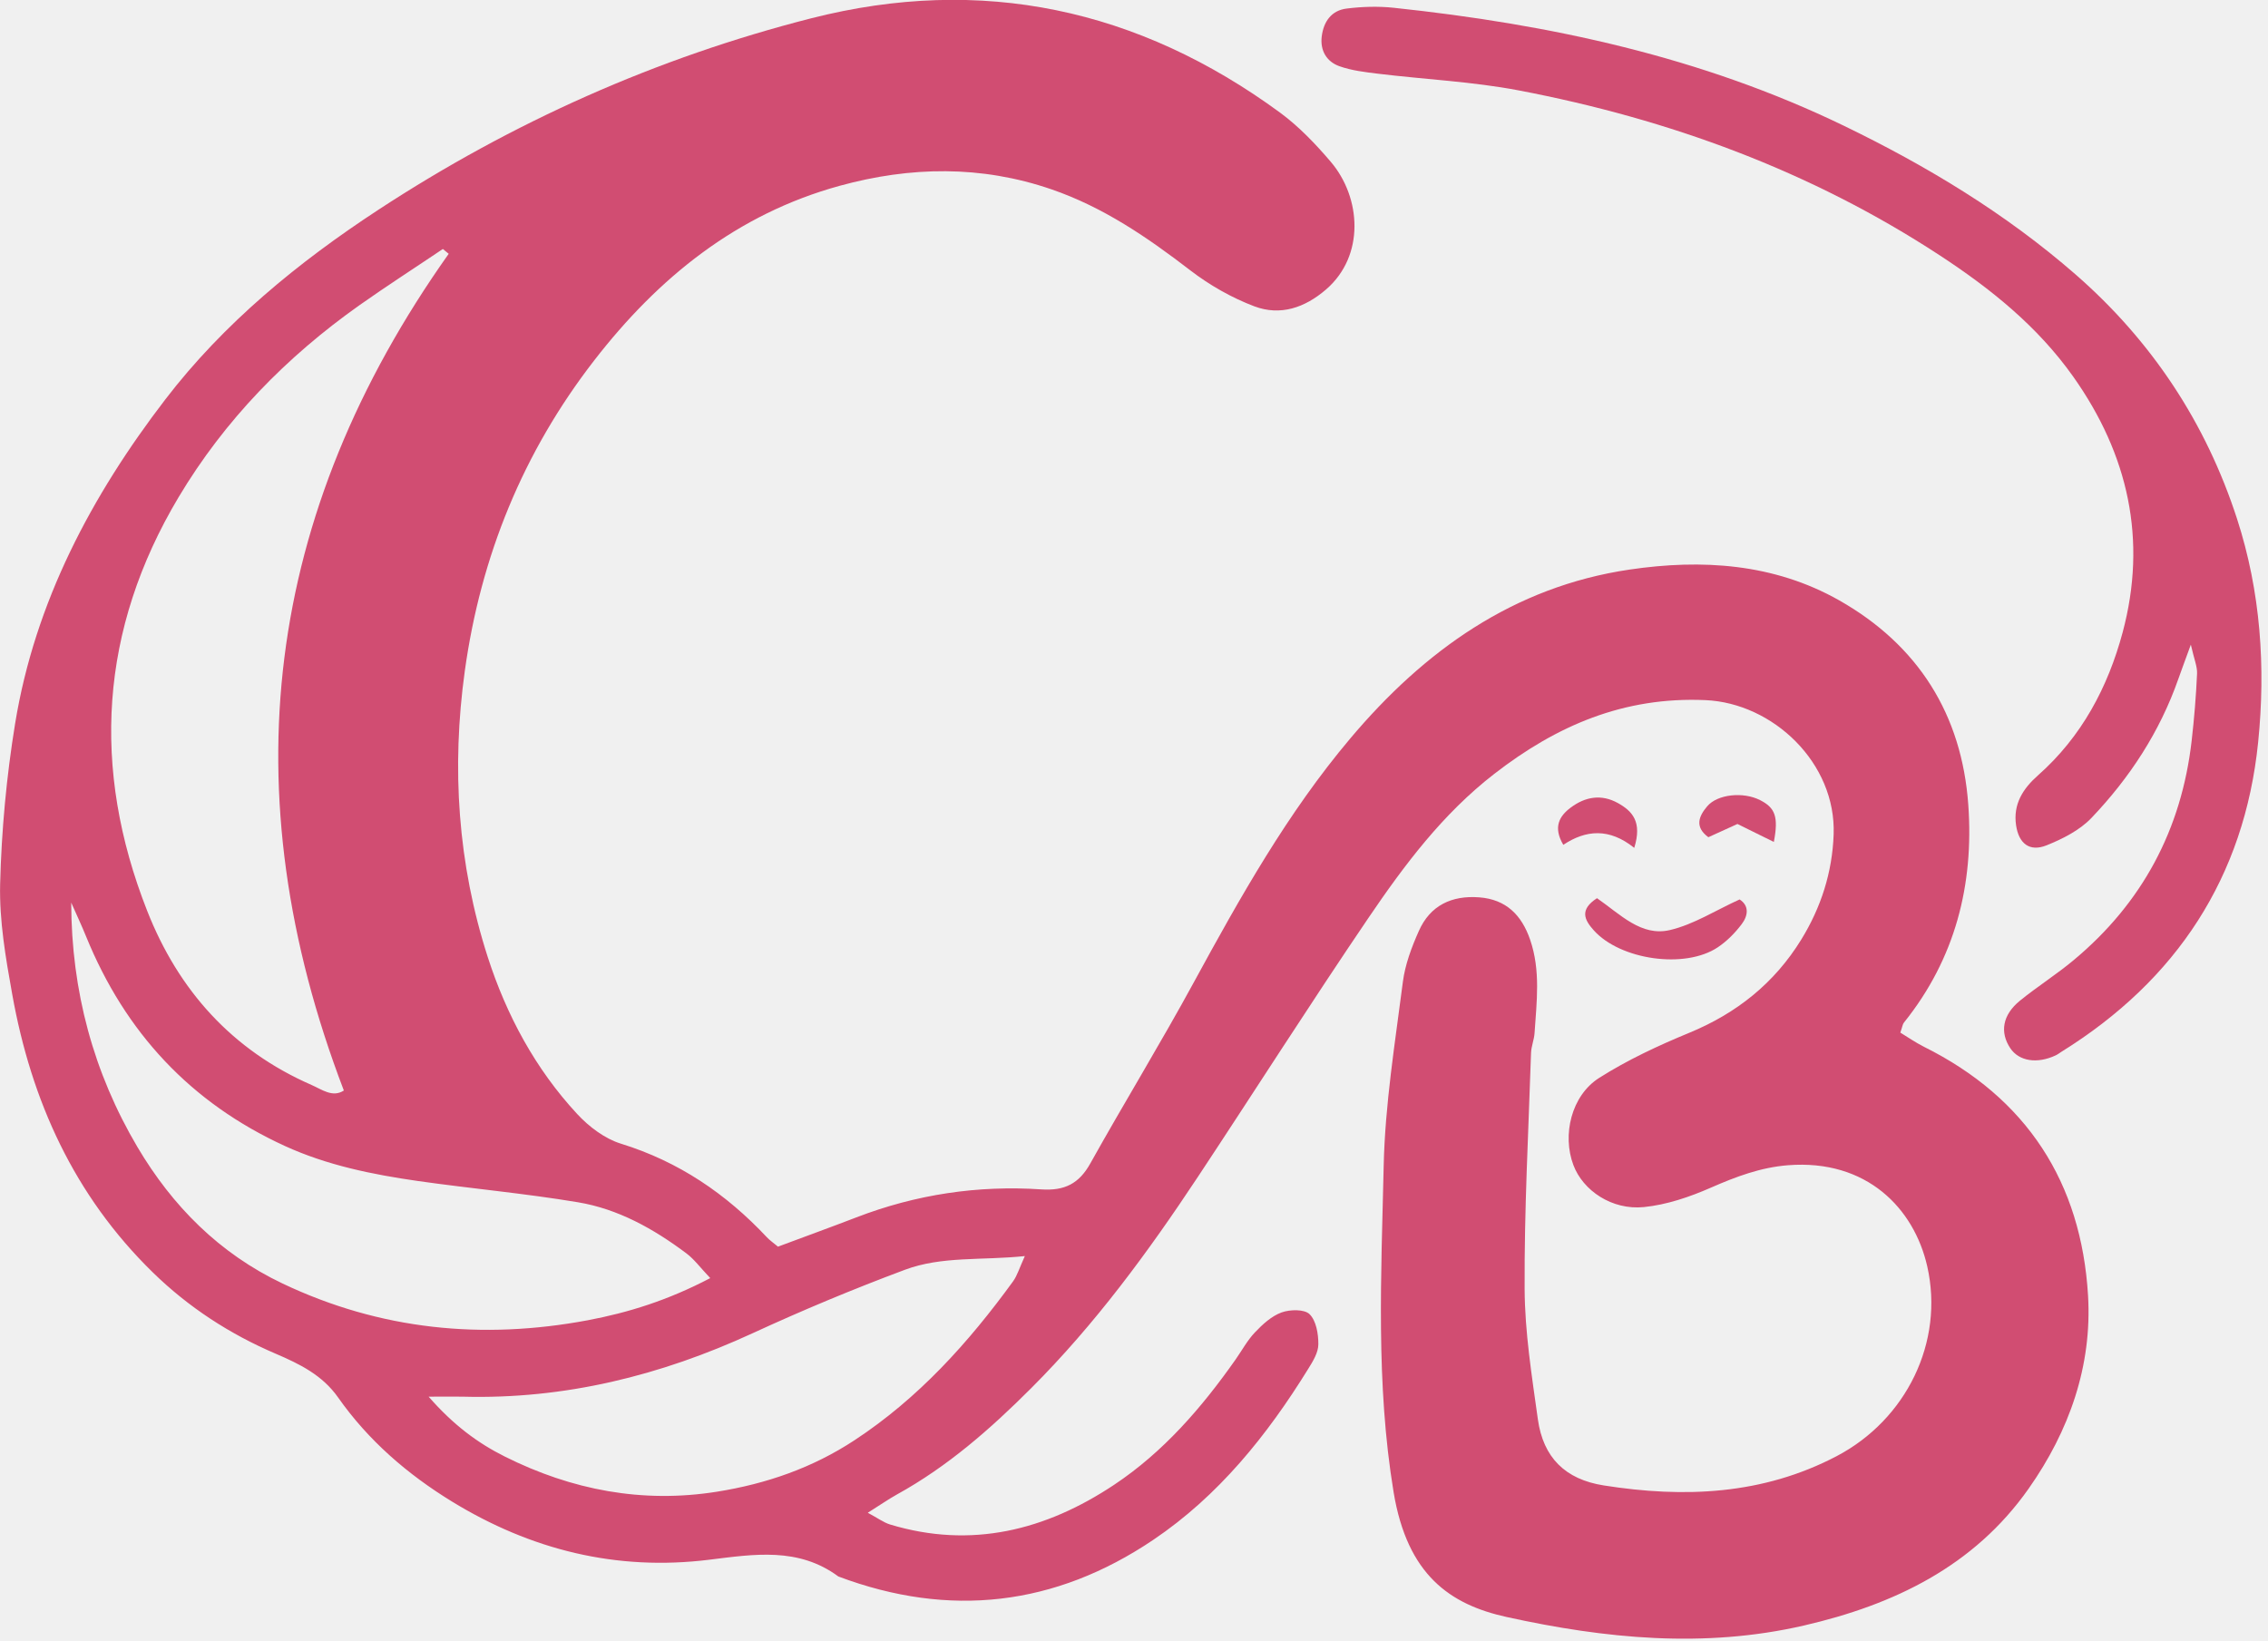
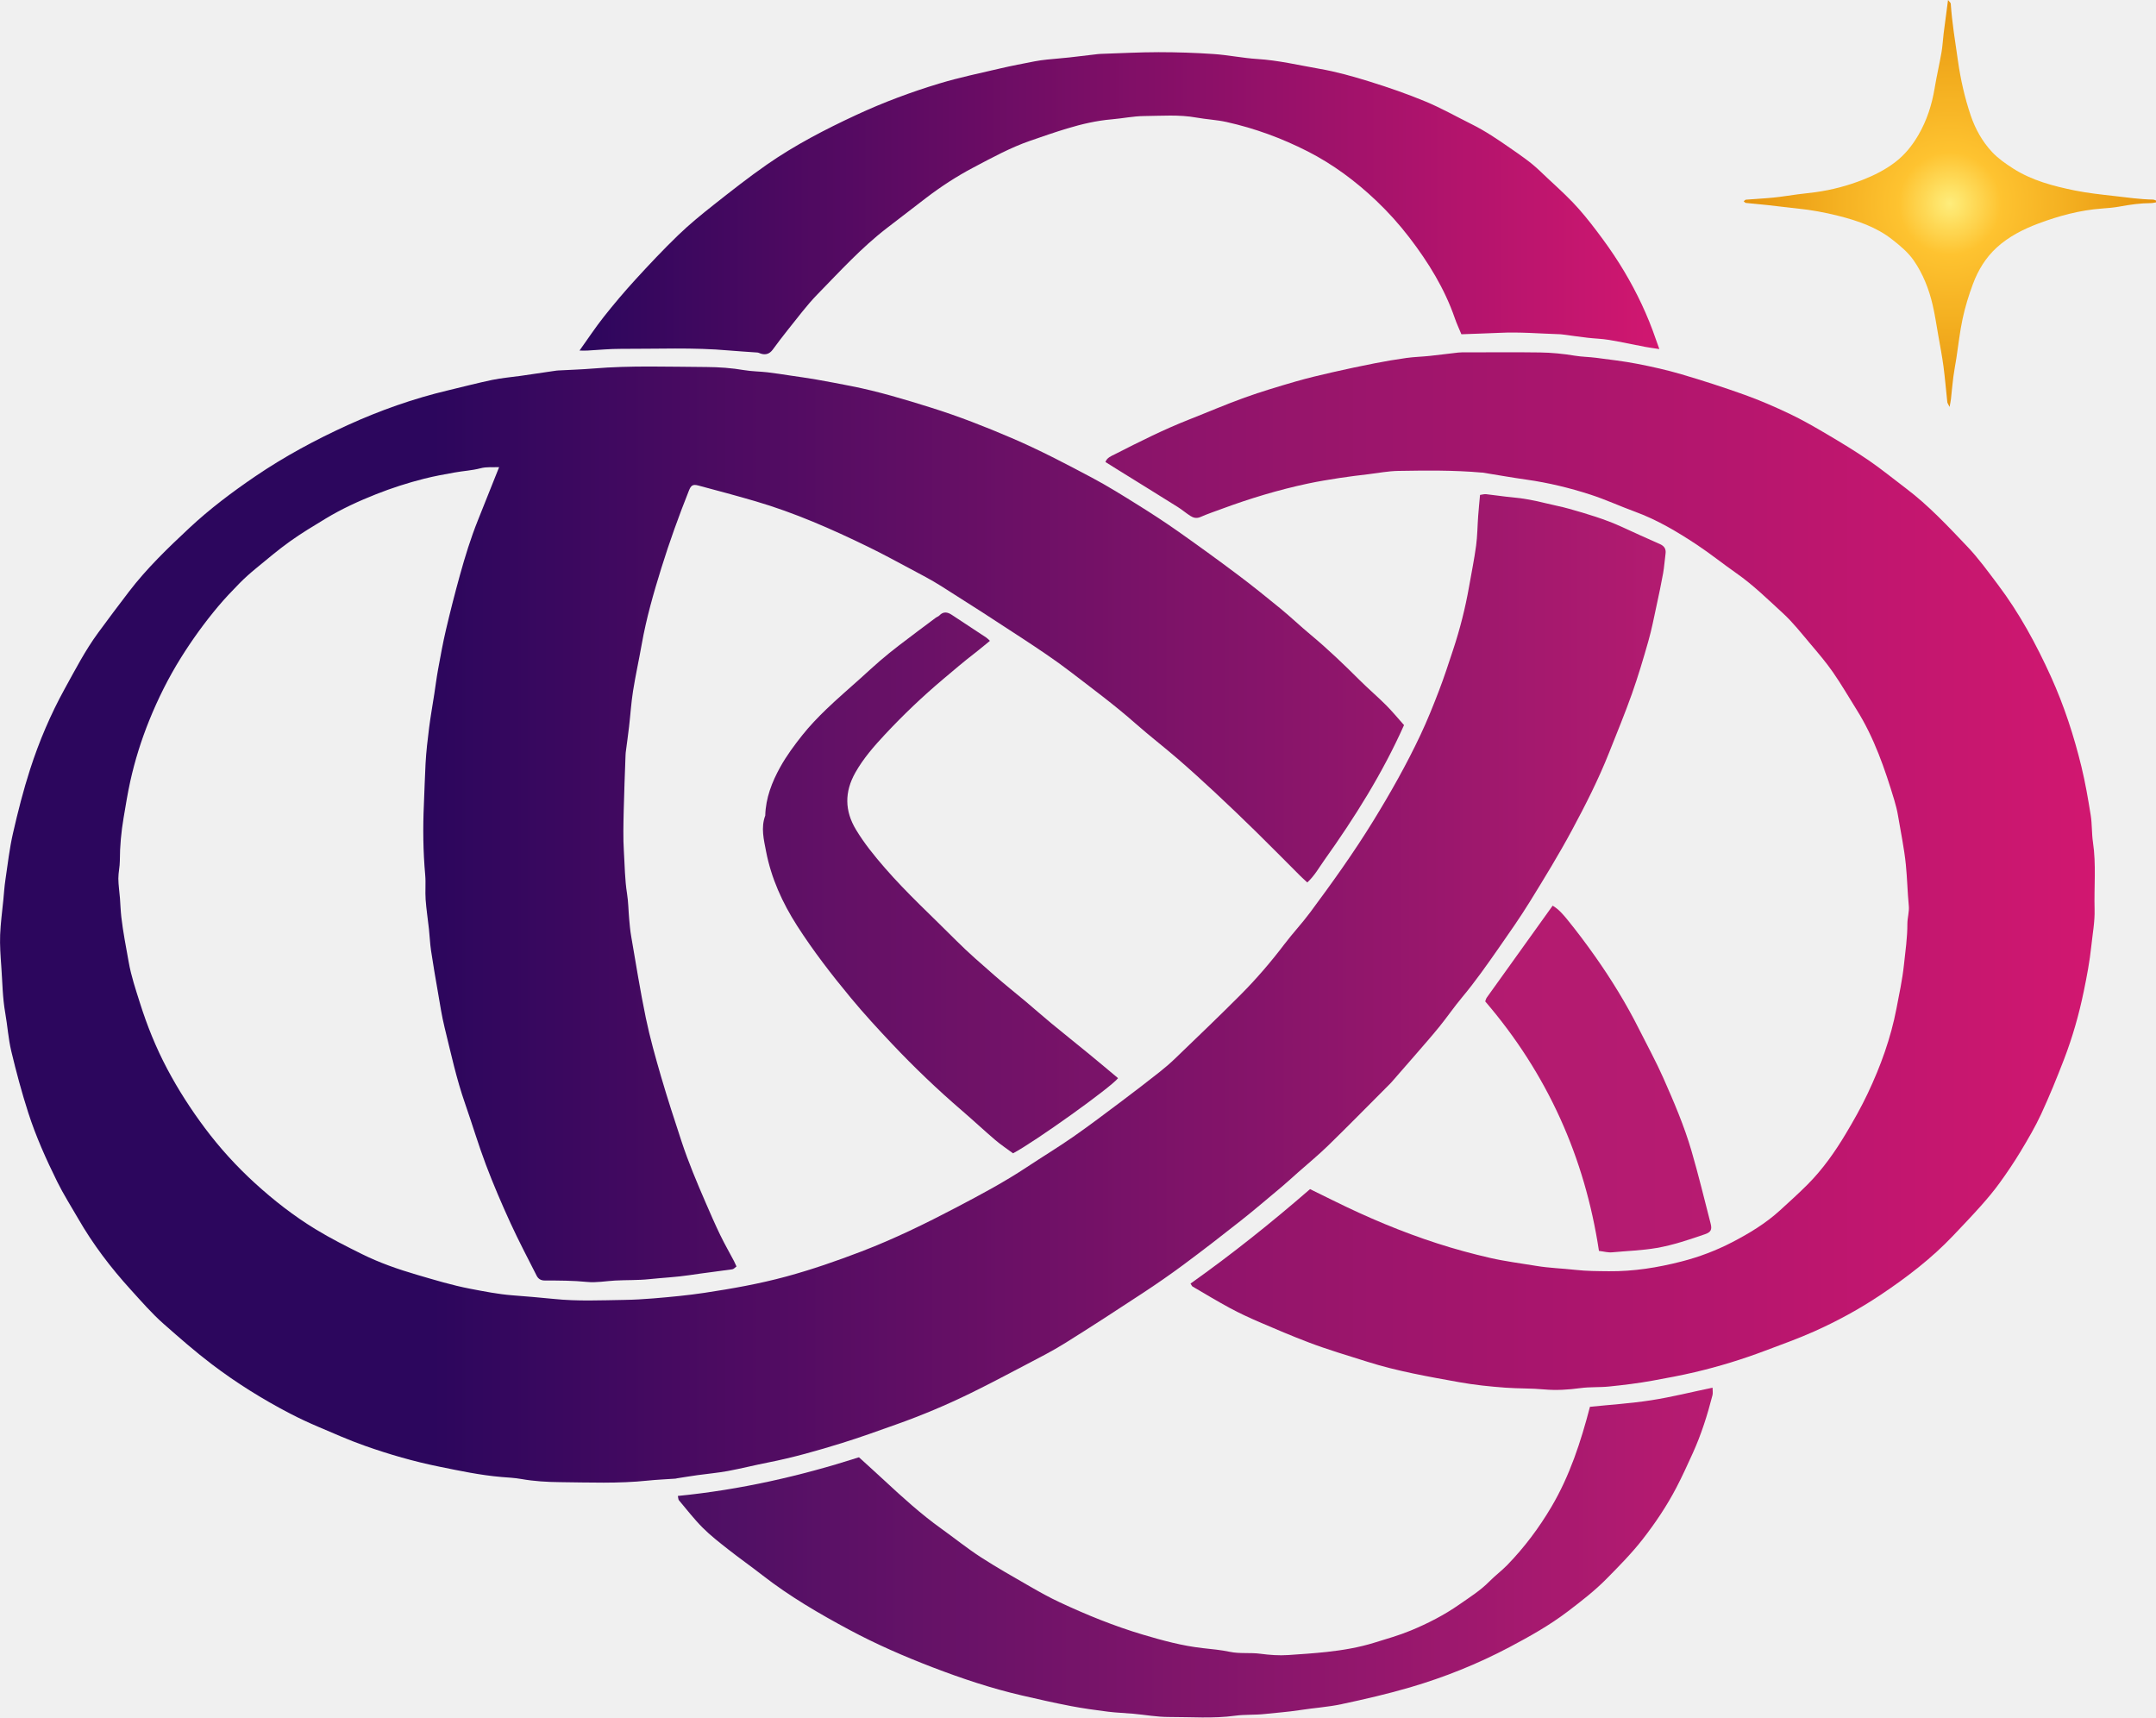
- <svg xmlns="http://www.w3.org/2000/svg" width="336" height="243" viewBox="0 0 336 243" fill="none">
-   <g clip-path="url(#clip0_18_30)">
-     <path d="M115.24 184.71C119.39 183.16 123.14 181.8 126.86 180.37C135.7 176.96 144.87 175.59 154.28 176.22C157.72 176.45 159.86 175.37 161.53 172.37C166.56 163.36 171.96 154.55 176.89 145.49C183.75 132.9 190.75 120.42 200.04 109.41C211 96.41 224.22 86.93 241.4 84.39C252.1 82.81 262.79 83.46 272.48 88.95C284.17 95.58 290.65 105.86 291.6 119.26C292.44 131.1 289.66 142.05 282.07 151.5C281.87 151.74 281.84 152.11 281.53 152.99C282.62 153.65 283.78 154.46 285.03 155.09C300.27 162.68 308.34 175.19 309.34 191.94C309.96 202.36 306.55 212.01 300.55 220.54C292.43 232.09 280.55 237.77 267.23 240.84C252.48 244.24 237.79 242.78 223.23 239.58C214.84 237.74 208.49 233.36 206.46 221.08C203.8 204.97 204.63 188.85 204.99 172.74C205.19 163.64 206.67 154.55 207.83 145.49C208.16 142.91 209.13 140.33 210.2 137.93C211.88 134.14 215.07 132.64 219.14 132.95C223.13 133.25 225.43 135.58 226.68 139.21C228.26 143.78 227.65 148.43 227.34 153.08C227.27 154.07 226.85 155.04 226.82 156.02C226.44 167.66 225.81 179.3 225.87 190.94C225.9 197.39 226.94 203.85 227.83 210.27C228.62 215.94 231.87 219.18 237.59 220.08C249.49 221.96 261.15 221.49 272.12 215.73C282.38 210.34 288.08 198.86 285.51 187.59C283.56 179.05 276.57 171.73 264.89 172.64C260.83 172.96 257.17 174.34 253.47 175.96C250.33 177.34 246.92 178.5 243.54 178.84C238.8 179.32 234.52 176.39 233.1 172.63C231.41 168.16 232.78 162.32 236.93 159.69C241.11 157.04 245.67 154.91 250.26 153.02C257.29 150.12 262.88 145.66 266.85 139.21C269.78 134.45 271.45 129.26 271.65 123.64C272.04 113.06 262.68 104.17 252.66 103.73C240.58 103.2 230.62 107.49 221.37 114.66C213.73 120.58 208.05 128.16 202.73 136C194.13 148.67 185.91 161.6 177.46 174.37C170.1 185.49 162.24 196.2 152.76 205.68C146.72 211.72 140.39 217.28 132.88 221.42C131.6 222.13 130.4 222.98 128.56 224.13C130.03 224.91 130.89 225.57 131.87 225.87C143.91 229.51 154.92 226.73 165.05 219.99C172.34 215.14 178.02 208.58 183.03 201.45C183.99 200.09 184.79 198.58 185.93 197.39C187.05 196.21 188.38 194.99 189.86 194.45C191.11 194 193.24 193.95 194.01 194.71C194.99 195.67 195.32 197.63 195.31 199.16C195.31 200.39 194.51 201.69 193.81 202.81C187.72 212.67 180.5 221.65 170.83 228.16C156.33 237.93 140.67 239.77 124.2 233.57C118.28 229.19 111.71 230.27 105.06 231.09C91.35 232.79 78.66 229.64 66.93 222.45C60.33 218.4 54.56 213.41 50.09 207.05C47.76 203.73 44.38 202.08 40.83 200.56C34.03 197.65 27.93 193.69 22.63 188.51C10.99 177.14 4.63 163.09 1.81 147.31C0.84 141.92 -0.11 136.41 0.02 130.99C0.22 123.04 0.96 115.05 2.24 107.2C5.18 89.19 13.56 73.43 24.49 59.18C33.14 47.9 44.14 38.88 56.07 31.07C75.89 18.1 97.28 8.55 120.18 2.71C145.41 -3.72 168.66 1.31 189.63 16.68C192.42 18.73 194.89 21.32 197.15 23.97C201.66 29.26 202.24 37.88 196.46 42.88C193.3 45.61 189.67 46.83 185.84 45.39C182.48 44.12 179.21 42.26 176.36 40.07C169.99 35.17 163.45 30.69 155.77 28.05C145.35 24.47 134.87 24.65 124.39 27.53C109.16 31.72 97.54 41.12 88.03 53.4C77.49 67 71.22 82.42 68.86 99.41C66.87 113.76 67.81 127.99 72.26 141.8C75.04 150.41 79.31 158.37 85.52 165.06C87.26 166.94 89.6 168.71 92 169.45C100.54 172.09 107.57 176.87 113.61 183.31C114.06 183.79 114.61 184.16 115.24 184.69V184.71ZM66.48 37.61C66.19 37.37 65.9 37.13 65.61 36.89C61.5 39.66 57.33 42.34 53.28 45.2C42.43 52.87 33.28 62.24 26.46 73.66C14.77 93.26 13.5 113.84 21.8 134.94C26.42 146.69 34.37 155.6 46.14 160.74C47.68 161.41 49.27 162.66 50.94 161.57C34.03 117.33 39.18 76.12 66.47 37.61H66.48ZM105.22 189.36C103.72 187.78 102.84 186.56 101.69 185.7C96.85 182.07 91.58 179.11 85.58 178.12C77.74 176.81 69.8 176.1 61.92 174.98C55.17 174.01 48.49 172.66 42.23 169.8C28.25 163.41 18.54 152.95 12.76 138.76C12.07 137.06 11.29 135.41 10.55 133.73C10.58 146.83 13.85 158.93 20.37 169.96C25.54 178.69 32.49 185.71 41.85 190.16C56.34 197.05 71.47 198.53 87.07 195.61C93.07 194.48 98.93 192.66 105.21 189.37L105.22 189.36ZM63.5 206.93C67.2 211.16 70.8 213.81 74.8 215.81C84.71 220.76 95.16 222.77 106.22 221.01C113.54 219.84 120.37 217.48 126.6 213.38C136.07 207.16 143.49 198.92 150.08 189.85C150.71 188.98 151.02 187.87 151.83 186.1C145.42 186.77 139.54 186.08 134.06 188.13C126.43 190.98 118.9 194.12 111.5 197.53C97.84 203.82 83.64 207.34 68.55 206.93C67.24 206.9 65.92 206.93 63.5 206.93Z" fill="#D14D72" />
-     <path d="M324.58 95.48C323.68 97.95 323.18 99.27 322.71 100.61C319.97 108.43 315.52 115.23 309.85 121.18C308.11 123.01 305.58 124.29 303.18 125.25C300.67 126.25 299.08 124.97 298.68 122.29C298.21 119.15 299.7 116.84 301.93 114.87C308.39 109.16 312.29 101.81 314.47 93.68C318.13 79.98 315.31 67.34 307.15 55.81C301.86 48.34 294.89 42.75 287.32 37.8C268.24 25.32 247.25 17.64 224.98 13.39C218.15 12.09 211.14 11.77 204.22 10.93C202.26 10.69 200.24 10.46 198.4 9.8C196.55 9.13 195.56 7.51 195.81 5.42C196.08 3.21 197.24 1.55 199.49 1.27C201.79 0.98 204.16 0.91 206.46 1.15C229.57 3.6 252.05 8.41 273.16 18.63C285.52 24.61 297.17 31.66 307.5 40.67C318.75 50.49 326.79 62.6 331.42 76.89C334.92 87.69 335.67 98.86 334.54 109.97C332.51 129.94 322.47 145.22 305.4 155.83C305.12 156.01 304.85 156.22 304.55 156.36C301.79 157.66 299.11 157.23 297.82 155.3C296.24 152.93 296.67 150.37 299.24 148.27C301.82 146.17 304.65 144.39 307.2 142.26C317.38 133.78 323.19 122.9 324.69 109.74C325.07 106.44 325.34 103.13 325.49 99.81C325.54 98.76 325.06 97.69 324.56 95.48H324.58Z" fill="#D14D72" />
-     <path d="M236.6 133.08C240.05 135.47 243.15 138.79 247.38 137.8C250.91 136.98 254.15 134.88 257.72 133.26C259.17 134.19 258.98 135.67 258.03 136.92C257.05 138.22 255.84 139.45 254.49 140.35C249.62 143.61 240.02 142.22 236.1 137.82C234.75 136.31 233.94 134.79 236.6 133.07V133.08Z" fill="#D14D72" />
-     <path d="M242.11 125.62C238.4 122.64 234.94 122.95 231.6 125.17C230.06 122.56 231 120.92 232.7 119.65C234.84 118.05 237.22 117.61 239.69 118.98C241.87 120.2 243.3 121.79 242.11 125.62Z" fill="#D14D72" />
-     <path d="M262.79 124.74C260.79 123.75 259.23 122.98 257.4 122.08C256.09 122.68 254.64 123.34 253.09 124.04C251.01 122.51 251.68 120.92 252.92 119.46C254.44 117.66 258.26 117.28 260.74 118.54C262.98 119.67 263.51 120.99 262.79 124.75V124.74Z" fill="#D14D72" />
+ <svg xmlns="http://www.w3.org/2000/svg" id="Capa_2" data-name="Capa 2" viewBox="0 0 1184.82 943.76">
+   <defs>
+     <style>
+       .cls-1 {
+         fill: url(#Degradado_sin_nombre_46);
+       }
+ 
+       .cls-1, .cls-2, .cls-3, .cls-4, .cls-5, .cls-6, .cls-7 {
+         stroke-width: 0px;
+       }
+ 
+       .cls-2 {
+         fill: url(#Degradado_sin_nombre_33);
+       }
+ 
+       .cls-8 {
+         opacity: .98;
+       }
+ 
+       .cls-3 {
+         fill: url(#Degradado_sin_nombre_49);
+       }
+ 
+       .cls-4 {
+         fill: url(#Degradado_sin_nombre_45);
+       }
+ 
+       .cls-5 {
+         fill: url(#Degradado_sin_nombre_50);
+       }
+ 
+       .cls-6 {
+         fill: url(#Degradado_sin_nombre_11);
+       }
+ 
+       .cls-7 {
+         fill: url(#Degradado_sin_nombre_56);
+       }
+     </style>
+     <linearGradient id="Degradado_sin_nombre_50" data-name="Degradado sin nombre 50" x1="0" y1="508.12" x2="915.35" y2="508.12" gradientUnits="userSpaceOnUse">
+       <stop offset=".26" stop-color="#28015a" />
+       <stop offset="1" stop-color="#b1166d" />
+     </linearGradient>
+     <linearGradient id="Degradado_sin_nombre_46" data-name="Degradado sin nombre 46" x1="607.47" y1="478.67" x2="1151.17" y2="478.67" gradientUnits="userSpaceOnUse">
+       <stop offset="0" stop-color="#860f67" />
+       <stop offset="1" stop-color="#d0126d" />
+     </linearGradient>
+     <linearGradient id="Degradado_sin_nombre_11" data-name="Degradado sin nombre 11" x1="318.44" y1="111.69" x2="911.83" y2="111.69" gradientUnits="userSpaceOnUse">
+       <stop offset="0" stop-color="#28015a" />
+       <stop offset="1" stop-color="#d0126d" />
+     </linearGradient>
+     <linearGradient id="Degradado_sin_nombre_56" data-name="Degradado sin nombre 56" x1="372.51" y1="853.14" x2="941.24" y2="853.14" gradientUnits="userSpaceOnUse">
+       <stop offset="0" stop-color="#470a61" />
+       <stop offset="1" stop-color="#b7166e" />
+     </linearGradient>
+     <linearGradient id="Degradado_sin_nombre_45" data-name="Degradado sin nombre 45" x1="419.26" y1="485.17" x2="614.43" y2="485.17" gradientUnits="userSpaceOnUse">
+       <stop offset="0" stop-color="#590b62" />
+       <stop offset="1" stop-color="#790e66" />
+     </linearGradient>
+     <linearGradient id="Degradado_sin_nombre_49" data-name="Degradado sin nombre 49" x1="816.2" y1="592.93" x2="940.4" y2="592.93" gradientUnits="userSpaceOnUse">
+       <stop offset="0" stop-color="#b0166d" />
+       <stop offset="1" stop-color="#b6166e" />
+     </linearGradient>
+     <radialGradient id="Degradado_sin_nombre_33" data-name="Degradado sin nombre 33" cx="1071.52" cy="111.81" fx="1071.52" fy="111.81" r="112.56" gradientUnits="userSpaceOnUse">
+       <stop offset="0" stop-color="#feed79" />
+       <stop offset=".25" stop-color="#fec22c" />
+       <stop offset="1" stop-color="#e69208" />
+     </radialGradient>
+   </defs>
+   <g id="Capa_1-2" data-name="Capa 1">
+     <g class="cls-8">
+       <path class="cls-5" d="M771.56,398.49c-11.9,26.61-27.13,50.78-43.75,74.12-2.92,4.1-5.39,8.63-9.39,12.31-1.43-1.33-2.66-2.41-3.82-3.56-8.14-8.12-16.19-16.32-24.4-24.37-7.48-7.33-15.04-14.57-22.7-21.71-6.67-6.21-13.41-12.35-20.31-18.31-7.63-6.59-15.64-12.74-23.19-19.41-11.41-10.08-23.64-19.11-35.68-28.36-8.5-6.53-17.46-12.47-26.42-18.37-14.75-9.71-29.61-19.27-44.55-28.69-5.59-3.53-11.48-6.58-17.32-9.7-7.6-4.07-15.19-8.17-22.93-11.95-20.07-9.78-40.48-18.76-61.95-25.05-10.41-3.05-20.9-5.84-31.38-8.64-3.07-.82-4.03-.09-5.19,2.82-5.56,13.96-10.65,28.08-15.11,42.43-4.3,13.83-8.3,27.73-10.82,42.02-1.51,8.57-3.41,17.08-4.77,25.67-1.03,6.5-1.43,13.1-2.19,19.65-.55,4.73-1.23,9.45-1.84,14.18-.06.49-.08,1-.09,1.5-.35,10.11-.79,20.22-1,30.34-.16,7.5-.38,15.02.09,22.49.49,7.73.5,15.5,1.74,23.2.73,4.55.75,9.21,1.16,13.82.28,3.12.54,6.25,1.07,9.33,2.61,15.05,4.98,30.16,8.09,45.11,2.27,10.94,5.32,21.73,8.44,32.46,3.46,11.86,7.31,23.61,11.17,35.36,3.77,11.46,8.45,22.58,13.25,33.64,2.57,5.92,5.13,11.85,7.93,17.65,2.38,4.92,5.1,9.67,7.66,14.51.46.87.83,1.79,1.38,2.95-.8.56-1.5,1.45-2.31,1.57-7.81,1.13-15.66,2.02-23.46,3.2-7.35,1.11-14.77,1.43-22.14,2.21-6.31.67-12.57.43-18.85.77-5.11.28-10.29,1.27-15.32.76-7.79-.78-15.56-.77-23.34-.79-2.13,0-3.56-.94-4.42-2.66-4.86-9.6-9.89-19.13-14.37-28.91-4.81-10.51-9.39-21.15-13.47-31.96-4.19-11.09-7.57-22.49-11.48-33.69-4.79-13.7-7.82-27.87-11.28-41.92-1.53-6.21-2.47-12.57-3.57-18.88-1.36-7.77-2.69-15.54-3.86-23.33-.58-3.91-.72-7.89-1.15-11.82-.58-5.4-1.43-10.77-1.82-16.18-.32-4.48.17-9.02-.23-13.49-1.16-12.94-1.31-25.91-.72-38.84.34-7.45.5-14.9.91-22.34.36-6.57,1.12-13.13,1.95-19.67.78-6.19,1.89-12.34,2.84-18.51.7-4.55,1.27-9.12,2.1-13.65,1.34-7.27,2.64-14.56,4.33-21.75,2.37-10.08,4.92-20.12,7.69-30.09,2.82-10.16,5.92-20.24,9.85-30.04,3.86-9.64,7.71-19.28,11.67-29.22-3.46.15-6.79-.29-10.3.64-4.58,1.2-9.41,1.44-14.1,2.29-5.65,1.02-11.33,2.03-16.89,3.45-8.94,2.27-17.72,5.09-26.31,8.49-9.56,3.78-18.89,8.06-27.69,13.38-6.64,4.02-13.32,8.03-19.63,12.54-6.44,4.6-12.5,9.75-18.62,14.78-3.17,2.6-6.26,5.33-9.14,8.26-4.07,4.14-8.08,8.36-11.81,12.8-7.44,8.87-14.2,18.24-20.35,28.07-6.87,10.99-12.62,22.54-17.47,34.54-4.38,10.86-7.88,22.03-10.41,33.47-1.45,6.57-2.5,13.23-3.63,19.86-1.33,7.83-2.06,15.7-2.08,23.66,0,3.28-.83,6.56-.82,9.84.02,3.61.61,7.22.88,10.84.25,3.45.37,6.89.76,10.35.96,8.35,2.6,16.55,4.06,24.8,1.36,7.68,3.83,14.98,6.16,22.36,3.94,12.49,8.81,24.59,14.94,36.16,6.04,11.42,13,22.24,20.75,32.6,8.19,10.94,17.35,21,27.4,30.18,10.38,9.48,21.45,18.12,33.51,25.47,8.23,5.01,16.8,9.33,25.4,13.6,9.64,4.78,19.77,8.32,30.06,11.33,9.78,2.86,19.58,5.85,29.56,7.75,7.56,1.44,15.15,2.95,22.91,3.57,7.72.61,15.46,1.23,23.15,2.02,12.8,1.32,25.57.72,38.33.52,5.4-.08,10.9-.39,16.32-.85,9.35-.78,18.71-1.65,27.98-3.05,15.1-2.28,30.16-4.95,44.91-8.96,13.99-3.8,27.68-8.56,41.24-13.75,17.98-6.89,35.24-15.31,52.25-24.24,13.17-6.92,26.32-13.91,38.75-22.16,8.39-5.57,17.03-10.78,25.29-16.53,9.07-6.31,17.88-13.01,26.73-19.64,7-5.24,13.92-10.59,20.79-16,2.99-2.35,5.89-4.85,8.63-7.49,11.97-11.54,24.01-23.02,35.75-34.8,8.76-8.79,16.86-18.2,24.38-28.12,4.49-5.92,9.62-11.36,14.05-17.33,12.1-16.31,23.93-32.8,34.59-50.13,9.47-15.4,18.36-31.1,26.06-47.45,3.73-7.91,7-16.06,10.13-24.23,2.84-7.39,5.28-14.93,7.77-22.45,3.78-11.41,6.74-23.04,8.81-34.89,1.3-7.44,2.83-14.85,3.84-22.34.73-5.39.74-10.88,1.14-16.32.28-3.78.66-7.55,1.03-11.62,1.19-.16,2.31-.52,3.37-.4,4.74.5,9.45,1.28,14.19,1.7,6.25.55,12.37,1.72,18.44,3.24,4.3,1.08,8.68,1.86,12.94,3.07,9.83,2.79,19.63,5.67,28.96,9.94,6.92,3.17,13.83,6.35,20.8,9.39,2.5,1.09,3.62,2.65,3.24,5.38-.5,3.59-.7,7.22-1.34,10.78-1.08,5.97-2.34,11.91-3.63,17.84-1.39,6.42-2.62,12.89-4.42,19.2-2.79,9.82-5.7,19.62-9.11,29.23-3.86,10.88-8.29,21.56-12.54,32.29-5.81,14.66-12.95,28.73-20.4,42.58-7.2,13.38-15.16,26.37-23.15,39.31-5.38,8.71-11.27,17.11-17.13,25.5-6.43,9.2-12.86,18.4-20.08,27.03-4.34,5.18-8.17,10.8-12.42,16.05-4.27,5.27-8.78,10.35-13.21,15.49-4.33,5.01-8.69,9.99-13.05,14.97-.77.88-1.61,1.68-2.44,2.51-10.83,10.84-21.56,21.79-32.54,32.48-5.33,5.19-11.11,9.93-16.69,14.87-2.98,2.64-5.9,5.34-8.94,7.89-7.47,6.26-14.89,12.6-22.54,18.64-10.23,8.09-20.56,16.07-31.04,23.85-7.42,5.51-15.04,10.78-22.77,15.86-14.21,9.34-28.47,18.63-42.9,27.62-6.87,4.28-14.14,7.94-21.31,11.72-10.12,5.33-20.24,10.67-30.51,15.7-13.06,6.38-26.46,12.02-40.16,16.89-10.09,3.59-20.17,7.25-30.39,10.42-13.33,4.13-26.77,7.96-40.49,10.65-7.4,1.45-14.72,3.32-22.14,4.69-5.49,1.01-11.08,1.49-16.61,2.26-3.74.52-7.46,1.14-11.19,1.72-.33.05-.64.18-.97.2-5.11.36-10.23.56-15.32,1.09-16.08,1.69-32.2,1-48.3.84-7.04-.07-14.15-.5-21.16-1.74-3.56-.63-7.2-.79-10.81-1.09-11.65-.98-23.03-3.41-34.47-5.74-13.74-2.8-27.15-6.66-40.33-11.31-8.86-3.12-17.47-6.94-26.12-10.63-5.17-2.21-10.29-4.59-15.27-7.18-15.12-7.88-29.54-16.86-43.13-27.2-9.11-6.92-17.66-14.44-26.24-21.99-6.66-5.86-12.38-12.51-18.26-18.97-10.89-11.97-20.72-24.89-28.83-39-3.88-6.74-8.08-13.32-11.51-20.28-6.08-12.31-11.72-24.86-15.92-37.93-3.57-11.11-6.6-22.42-9.31-33.77-1.64-6.86-2.07-13.99-3.31-20.95-1.51-8.51-1.55-17.1-2.18-25.66-.43-5.8-.84-11.58-.63-17.35.24-6.41,1.14-12.79,1.76-19.19.35-3.61.57-7.24,1.11-10.83,1.28-8.62,2.25-17.32,4.19-25.8,2.71-11.86,5.71-23.69,9.45-35.25,4.94-15.28,11.24-30.08,19.01-44.17,5.75-10.42,11.23-21.03,18.29-30.66,5.56-7.59,11.21-15.11,16.93-22.59,9.83-12.86,21.47-24.06,33.24-35.05,11.23-10.49,23.53-19.74,36.28-28.41,16.09-10.94,33.15-20.11,50.78-28.14,17.71-8.06,36.06-14.55,55.04-19.06,8.14-1.93,16.24-4.07,24.42-5.77,5.14-1.07,10.41-1.48,15.62-2.22,6.5-.93,12.99-1.91,19.48-2.86.33-.05.66-.07.99-.09,6.44-.35,12.89-.54,19.31-1.07,20.74-1.73,41.52-.94,62.28-.83,6.87.04,13.81.54,20.66,1.71,4.21.72,8.54.7,12.8,1.19,4.23.49,8.44,1.18,12.66,1.8,4.71.7,9.43,1.34,14.12,2.16,6.46,1.13,12.91,2.36,19.34,3.63,14.86,2.93,29.33,7.3,43.77,11.82,15.13,4.73,29.85,10.5,44.4,16.74,15.06,6.45,29.56,14.05,44.01,21.73,8.75,4.64,17.17,9.92,25.58,15.17,7.43,4.63,14.77,9.42,21.93,14.46,10.93,7.7,21.76,15.55,32.45,23.57,8.05,6.04,15.91,12.36,23.7,18.75,5.63,4.62,10.9,9.67,16.5,14.32,9.46,7.86,18.32,16.35,27.02,25.03,4.7,4.69,9.77,8.99,14.46,13.68,3.39,3.39,6.44,7.12,9.91,11Z" />
+       <path class="cls-1" d="M654.26,705.33c22.8-16.16,44.56-33.57,65.67-51.89,4.44,2.18,8.6,4.21,12.75,6.27,18.53,9.18,37.55,17.23,57.23,23.58,9.54,3.08,19.25,5.72,29.01,7.96,8.31,1.9,16.82,2.96,25.24,4.36,7.17,1.2,14.44,1.4,21.63,2.2,6.14.69,12.23.69,18.35.75,13.6.14,26.9-2,40.04-5.38,9.64-2.48,18.9-5.99,27.7-10.55,9.4-4.87,18.46-10.35,26.34-17.55,5.14-4.7,10.34-9.37,15.25-14.31,8.2-8.25,14.88-17.73,20.83-27.68,4.34-7.24,8.5-14.63,12.11-22.25,7.07-14.93,12.68-30.4,15.8-46.72,1.51-7.91,3.22-15.75,4.08-23.8.81-7.55,1.92-15.05,1.9-22.68,0-3.28,1.1-6.61.79-9.82-.73-7.55-.87-15.14-1.63-22.7-.91-9.04-2.8-17.87-4.28-26.79-.48-2.91-1.21-5.81-2.06-8.63-5.22-17.28-11.05-34.31-20.72-49.73-4.3-6.86-8.35-13.88-12.96-20.52-3.76-5.42-8.07-10.47-12.34-15.51-4.93-5.81-9.65-11.89-15.24-17.01-8.27-7.59-16.31-15.5-25.58-21.97-7.3-5.1-14.26-10.72-21.68-15.63-10.76-7.11-21.82-13.71-34.04-18.17-8.21-2.99-16.18-6.7-24.49-9.38-11.41-3.69-23.08-6.52-34.99-8.2-8.12-1.15-16.21-2.59-24.31-3.89-.16-.03-.33,0-.5-.01-15.24-1.35-30.53-1.16-45.8-.91-5.4.09-10.78,1.13-16.16,1.79-5.39.66-10.78,1.28-16.14,2.11-5.84.9-11.68,1.86-17.46,3.09-15.96,3.41-31.55,8.1-46.86,13.76-4.02,1.49-8.1,2.85-12.02,4.57-2.16.95-3.92.47-5.62-.63-2.36-1.52-4.5-3.37-6.88-4.86-11.2-7.02-22.45-13.96-33.69-20.94-1.96-1.22-3.91-2.45-6.05-3.79.91-2.48,3.27-3.27,5.19-4.25,13.42-6.84,26.88-13.62,40.93-19.14,10.13-3.98,20.14-8.31,30.38-11.99,9.12-3.28,18.44-6.05,27.76-8.77,6.78-1.97,13.66-3.58,20.55-5.16,7.67-1.76,15.37-3.38,23.09-4.9,5.79-1.14,11.62-2.14,17.47-2.95,4.24-.59,8.55-.68,12.81-1.13,5.23-.55,10.44-1.26,15.66-1.84,1.32-.15,2.66-.11,3.99-.11,13.66-.01,27.31-.15,40.97.05,6.41.09,12.81.72,19.16,1.78,3.89.65,7.88.66,11.8,1.17,7.49.99,15.01,1.85,22.42,3.28,8.21,1.59,16.4,3.42,24.42,5.78,11.68,3.44,23.29,7.18,34.75,11.3,8.37,3.01,16.58,6.57,24.62,10.4,6.98,3.32,13.73,7.2,20.4,11.14,7.82,4.62,15.62,9.32,23.1,14.45,7.07,4.85,13.73,10.3,20.58,15.48,12.39,9.37,22.95,20.7,33.59,31.88,6.13,6.43,11.38,13.73,16.76,20.85,11.83,15.67,21.14,32.85,29.22,50.67,7.22,15.94,12.64,32.57,16.77,49.57,2.13,8.76,3.65,17.69,5.08,26.61.78,4.88.5,9.92,1.23,14.81,1.83,12.26.55,24.57.89,36.84.19,6.78-1.1,13.45-1.8,20.18-.87,8.37-2.44,16.58-4.13,24.79-2.63,12.77-6.18,25.27-10.85,37.41-3.91,10.17-8.03,20.28-12.6,30.16-3.26,7.04-7.24,13.78-11.24,20.44-3.57,5.93-7.46,11.69-11.52,17.3-3.19,4.41-6.71,8.61-10.34,12.68-4.97,5.58-10.14,10.97-15.28,16.39-11.92,12.57-25.59,22.99-39.94,32.58-11.6,7.76-23.82,14.4-36.53,20.08-8.73,3.9-17.76,7.11-26.71,10.49-12.64,4.78-25.54,8.74-38.69,11.83-7.66,1.8-15.42,3.23-23.16,4.64-7.93,1.45-15.91,2.42-23.95,3.24-5.3.55-10.61.17-15.83.88-6.61.9-13.26,1.33-19.82.73-7.12-.66-14.24-.44-21.32-.96-8.52-.63-17.06-1.5-25.46-3.02-16.95-3.06-33.93-6-50.44-11.22-10.82-3.42-21.71-6.62-32.31-10.65-9.1-3.46-18.07-7.28-27.02-11.13-5.47-2.36-10.9-4.87-16.14-7.69-6.99-3.76-13.78-7.88-20.63-11.88-.37-.22-.54-.77-1.09-1.6Z" />
+       <path class="cls-6" d="M911.83,191.81c-3.35-.52-5.58-.79-7.77-1.21-6.6-1.26-13.17-2.7-19.79-3.81-3.89-.65-7.87-.73-11.8-1.19-4.73-.55-9.44-1.23-14.15-1.85-.33-.04-.66-.07-.99-.08-11.1-.34-22.23-1.33-33.29-.77-6.94.35-13.87.47-20.94.78-1.23-2.98-2.56-5.79-3.57-8.72-5.62-16.31-14.57-30.8-24.96-44.36-5.52-7.21-11.67-14.06-18.26-20.31-11.3-10.71-23.72-20-37.71-27.12-14.21-7.23-29.02-12.67-44.54-16.12-5.44-1.21-11.09-1.45-16.58-2.44-9.57-1.73-19.21-.93-28.81-.84-5.89.06-11.76,1.3-17.66,1.8-8.4.71-16.56,2.62-24.58,5.04-6.77,2.04-13.46,4.39-20.15,6.69-11.01,3.79-21.2,9.4-31.45,14.8-9.05,4.77-17.66,10.38-25.82,16.6-7.22,5.5-14.4,11.06-21.59,16.6-14.03,10.79-25.9,23.86-38.2,36.44-5.99,6.13-11.09,13.13-16.5,19.8-2.8,3.46-5.44,7.06-8.1,10.63-1.7,2.27-3.84,3.03-6.55,2.14-.63-.21-1.24-.55-1.88-.6-5.1-.39-10.22-.64-15.31-1.1-19.9-1.79-39.85-.83-59.77-.91-6.1-.03-12.21.62-18.32.94-1.14.06-2.29,0-4.32,0,4.73-6.61,8.77-12.76,13.32-18.51,5.54-7,11.31-13.83,17.34-20.42,7.62-8.33,15.38-16.58,23.5-24.42,6.18-5.96,12.86-11.43,19.61-16.76,9.59-7.57,19.21-15.14,29.23-22.11,15.4-10.71,32.03-19.32,49.02-27.22,14.83-6.9,30.16-12.62,45.8-17.34,10.99-3.32,22.29-5.66,33.48-8.28,6.23-1.46,12.53-2.64,18.81-3.87,2.25-.44,4.54-.74,6.83-.98,4.1-.43,8.21-.72,12.31-1.17,5.23-.57,10.44-1.23,15.66-1.84.49-.06.99-.09,1.49-.11,10.6-.34,21.2-.93,31.8-.94,10.1,0,20.22.33,30.3,1.02,8.02.55,15.97,2.23,23.99,2.73,11.55.72,22.76,3.4,34.08,5.37,9.36,1.63,18.59,4.22,27.68,7.05,10.37,3.23,20.68,6.79,30.7,10.96,8.69,3.61,16.93,8.28,25.37,12.48,7.43,3.69,14.27,8.33,21.06,13.05,5.7,3.96,11.45,7.83,16.47,12.68,5.97,5.76,12.26,11.22,18,17.2,4.67,4.88,8.93,10.2,13.02,15.59,4.39,5.78,8.62,11.71,12.49,17.85,7.33,11.64,13.53,23.9,18.35,36.81,1.14,3.06,2.2,6.15,3.69,10.32Z" />
+       <path class="cls-7" d="M372.51,822.04c34.37-3.4,67.28-10.91,99.53-21.24,4.81,4.38,9.49,8.59,14.1,12.87,9.95,9.23,19.98,18.35,31.04,26.27,7.25,5.19,14.2,10.81,21.66,15.66,8.87,5.75,18.1,10.95,27.26,16.23,5.31,3.06,10.68,6.05,16.23,8.64,14.82,6.93,29.98,13.09,45.66,17.76,10.86,3.23,21.83,6.22,33.17,7.46,4.9.53,9.83.99,14.64,2,5.61,1.17,11.28.33,16.82,1.07,5.13.68,10.24,1.06,15.34.71,7.06-.49,14.13-.94,21.18-1.71,8.87-.97,17.59-2.44,26.09-5.07,6.76-2.09,13.62-4.03,20.14-6.73,9.31-3.87,18.32-8.47,26.62-14.28,5.68-3.97,11.58-7.66,16.5-12.66,3.13-3.18,6.77-5.87,9.88-9.07,9.36-9.66,17.37-20.33,24.22-31.94,10.09-17.11,16.14-35.71,21.16-54.95,11.13-1.15,22.46-1.86,33.64-3.6,11.13-1.73,22.1-4.49,33.74-6.92,0,1.62.26,2.95-.04,4.13-2.78,10.87-6.16,21.56-10.8,31.79-2.88,6.33-5.76,12.68-8.97,18.85-5.28,10.13-11.61,19.57-18.65,28.6-6.06,7.76-12.93,14.69-19.8,21.66-6.53,6.63-13.89,12.29-21.25,17.9-10.02,7.63-20.98,13.78-32.1,19.66-17.44,9.22-35.66,16.54-54.53,22.07-12.44,3.65-25.13,6.56-37.81,9.27-7.54,1.61-15.31,2.07-22.95,3.27-6.36,1-12.77,1.41-19.14,2.12-5.46.61-10.96.21-16.33.95-12.11,1.66-24.22.67-36.33.7-6.55.02-13.1-1.2-19.66-1.79-4.6-.42-9.24-.54-13.82-1.12-6.85-.87-13.7-1.8-20.48-3.1-9.03-1.74-18-3.76-26.96-5.84-16.72-3.87-32.95-9.29-48.97-15.44-15.63-6-30.95-12.66-45.69-20.56-16.61-8.9-32.9-18.39-47.83-30.02-6.25-4.87-12.74-9.43-18.96-14.33-4.81-3.78-9.68-7.57-13.98-11.89-4.66-4.68-8.72-9.96-12.99-15.02-.36-.43-.31-1.21-.57-2.34Z" />
+       <path class="cls-4" d="M614.43,592.46c-3.85,5.03-45.83,35.05-57.72,41.3-3.19-2.37-6.64-4.64-9.75-7.29-6.17-5.26-12.1-10.82-18.25-16.11-13.49-11.59-26.35-23.88-38.55-36.8-7.72-8.18-15.34-16.46-22.54-25.15-10.56-12.74-20.65-25.78-29.59-39.72-8.11-12.65-14.23-26.2-17.05-40.9-1.21-6.3-2.93-13.03-.44-19.61.25-9.68,3.69-18.48,8.27-26.72,3.43-6.17,7.7-11.94,12.11-17.49,4.02-5.05,8.53-9.75,13.18-14.23,6.08-5.86,12.51-11.35,18.79-17,3.57-3.21,7.08-6.5,10.73-9.63,3.38-2.9,6.86-5.71,10.39-8.42,6.68-5.12,13.43-10.15,20.17-15.19.66-.49,1.54-.74,2.08-1.32,2.17-2.28,4.45-1.85,6.73-.36,6.37,4.15,12.7,8.35,19.03,12.55.63.42,1.14,1.01,1.99,1.78-2.93,2.38-5.52,4.59-8.22,6.67-6.03,4.64-11.8,9.58-17.61,14.48-11.2,9.45-21.77,19.52-31.74,30.19-6.06,6.49-11.97,13.22-16.4,21.08-5.96,10.58-5.92,20.93.37,31.36,4.55,7.54,10.04,14.3,15.8,20.93,12.24,14.1,26.02,26.66,39.15,39.87,6.77,6.81,14.09,13.08,21.31,19.42,5.59,4.9,11.43,9.51,17.12,14.29,4.68,3.94,9.26,8,13.98,11.9,6.88,5.68,13.86,11.23,20.75,16.88,5.34,4.38,10.62,8.83,15.91,13.25Z" />
+       <path class="cls-3" d="M816.2,550.27c.26-.65.42-1.49.88-2.12,11.98-16.75,23.98-33.49,36.17-50.47,3.17,1.82,5.7,4.75,8.04,7.62,5.3,6.52,10.36,13.26,15.21,20.13,9.05,12.83,17.26,26.2,24.31,40.26,4.45,8.87,9.24,17.59,13.25,26.65,5.8,13.11,11.48,26.33,15.5,40.12,3.85,13.23,7.1,26.64,10.53,39.99.83,3.22.11,4.66-3.09,5.76-8.71,2.97-17.39,5.97-26.53,7.55-8.15,1.4-16.37,1.64-24.56,2.41-2.24.21-4.56-.47-7.21-.78-7.78-51.42-28.3-97.26-62.5-137.1Z" />
+       <path class="cls-2" d="M1184.78,111.21c-.94.14-1.87.4-2.81.4-5.79.03-11.47.84-17.15,1.89-3.23.6-6.53.85-9.81,1.1-12.08.9-23.69,4.04-34.91,8.26-8.18,3.07-16.11,7.09-22.69,13.06-6.1,5.53-10.36,12.5-13.2,20.16-2.29,6.15-4.24,12.48-5.63,18.89-1.57,7.2-2.33,14.58-3.47,21.88-.53,3.4-1.21,6.78-1.65,10.19-.53,4.08-.88,8.19-1.33,12.28-.12,1.04-.35,2.07-.74,4.29-.78-1.61-1.19-2.1-1.25-2.63-.72-6.55-1.25-13.12-2.11-19.64-.76-5.68-1.85-11.32-2.85-16.98-1-5.65-1.82-11.35-3.13-16.94-2.05-8.73-5.36-17.11-10.46-24.42-3.07-4.4-7.46-8.04-11.74-11.4-8.73-6.85-19.04-10.34-29.68-13.02-7.34-1.85-14.75-3.21-22.28-3.99-5.72-.6-11.42-1.34-17.14-1.96-3.77-.41-7.54-.71-11.31-1.12-.37-.04-.7-.51-1.21-.9.52-.39.86-.85,1.23-.88,5.1-.41,10.21-.66,15.3-1.17,4.4-.44,8.77-1.2,13.16-1.77,3.26-.43,6.54-.73,9.8-1.18,8.99-1.24,17.7-3.55,26.14-6.88,6.16-2.43,11.97-5.35,17.35-9.4,5.59-4.2,9.72-9.43,13.12-15.3,4.58-7.91,7.34-16.52,8.84-25.56,1.1-6.63,2.63-13.18,3.79-19.8.59-3.4.73-6.88,1.16-10.31.73-5.84,1.53-11.67,2.41-18.35.86,1.11,1.46,1.52,1.49,1.98.73,10.51,2.44,20.89,3.94,31.31,1.48,10.31,3.71,20.35,7.05,30.18,2.53,7.46,6.35,14.28,11.67,19.99,3.33,3.57,7.49,6.49,11.65,9.14,10.28,6.56,21.9,9.61,33.71,12.03,7.26,1.48,14.59,2.24,21.94,3.08,7.04.8,14.04,1.83,21.14,1.95.58,0,1.15.34,1.72.52-.01.34-.03.69-.04,1.03Z" />
+     </g>
  </g>
-   <defs>
-     <clipPath id="clip0_18_30">
-       <rect width="335.04" height="242.78" fill="white" />
-     </clipPath>
-   </defs>
</svg>
